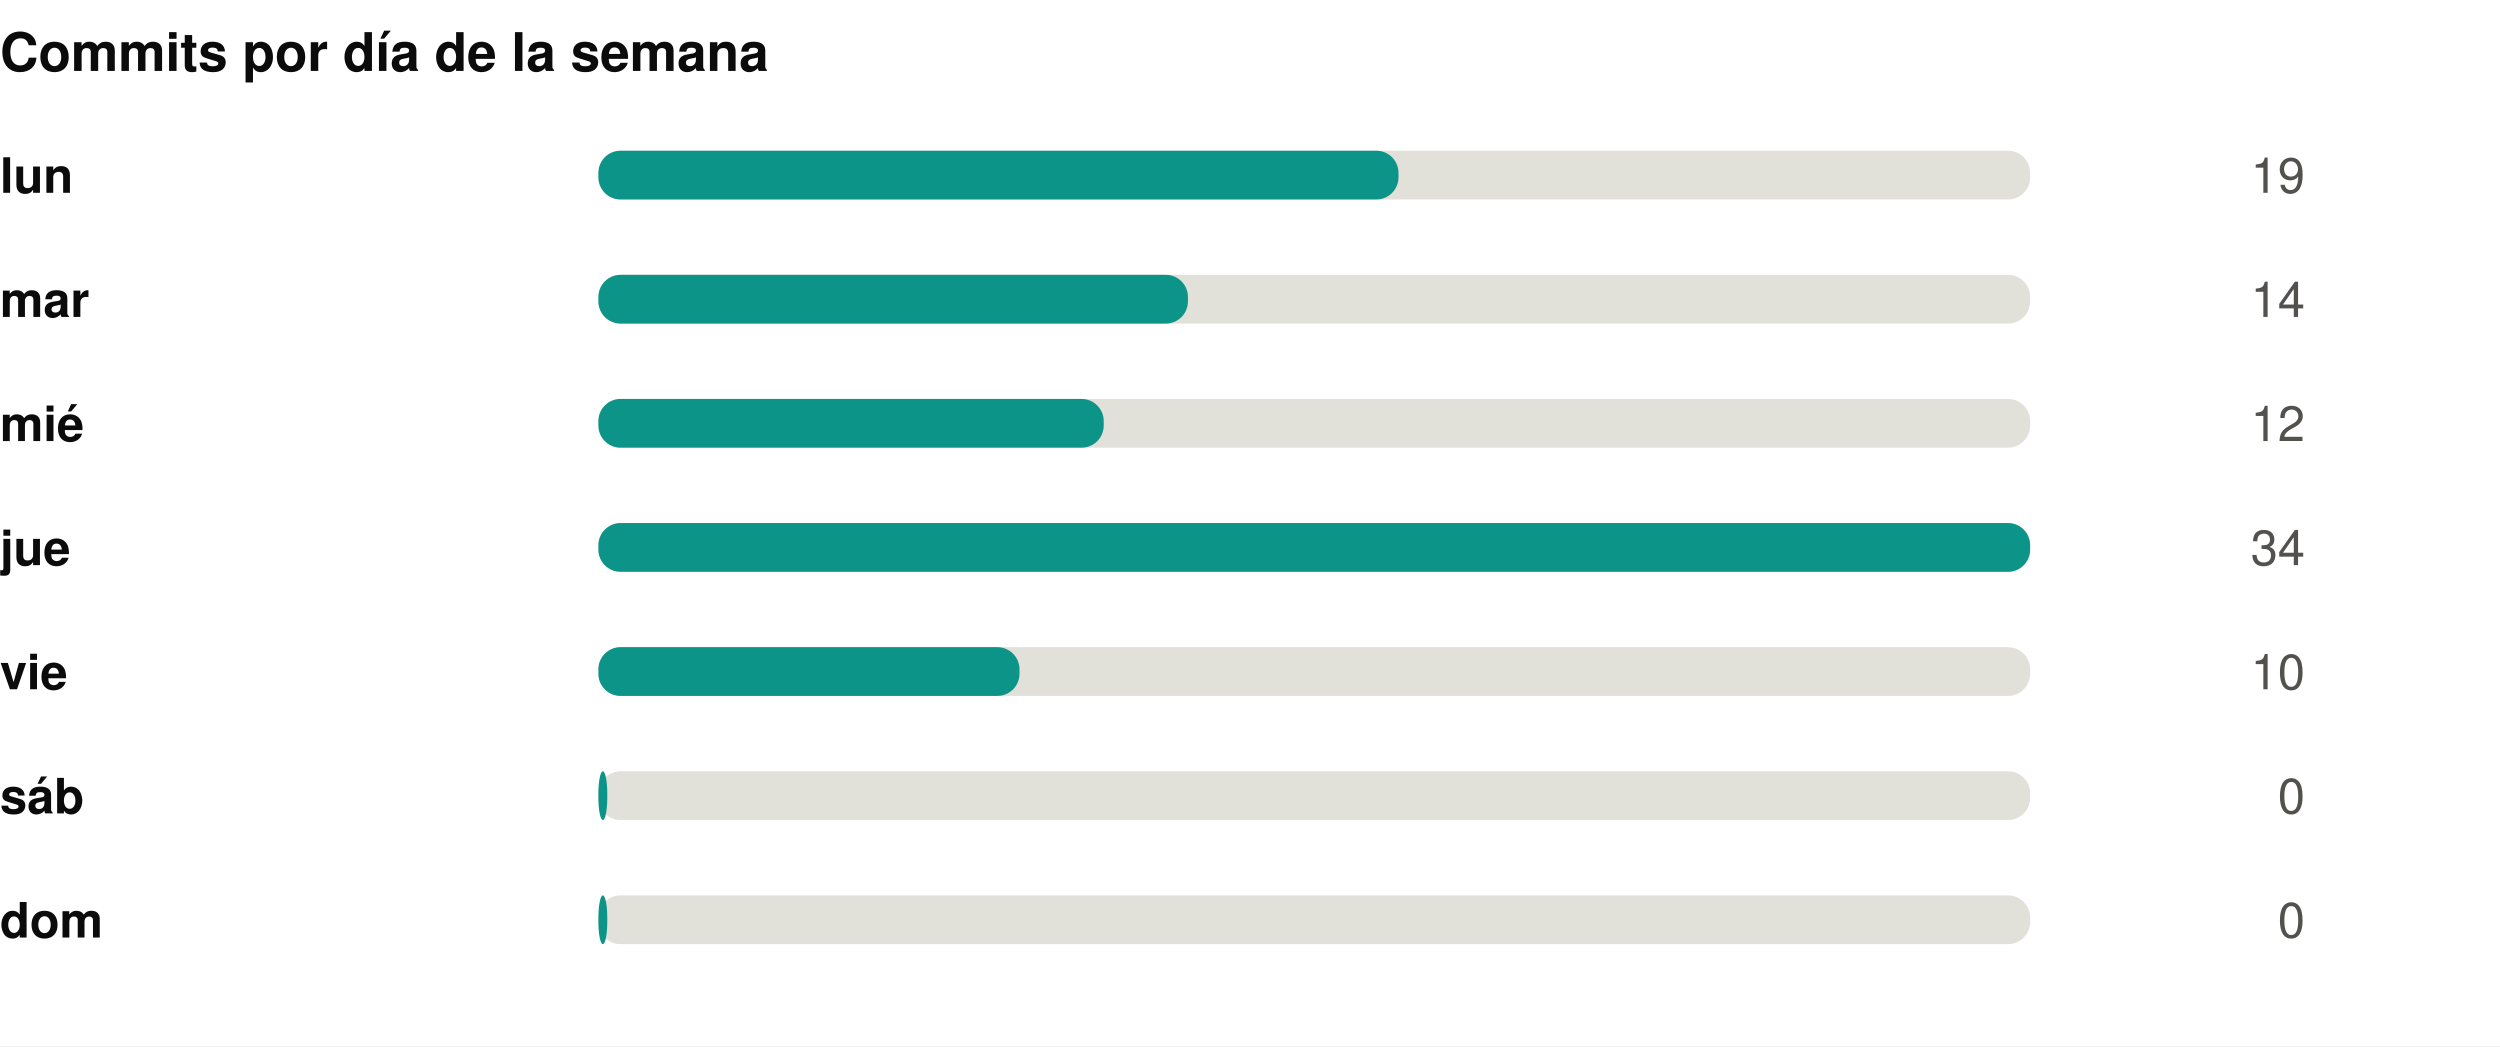
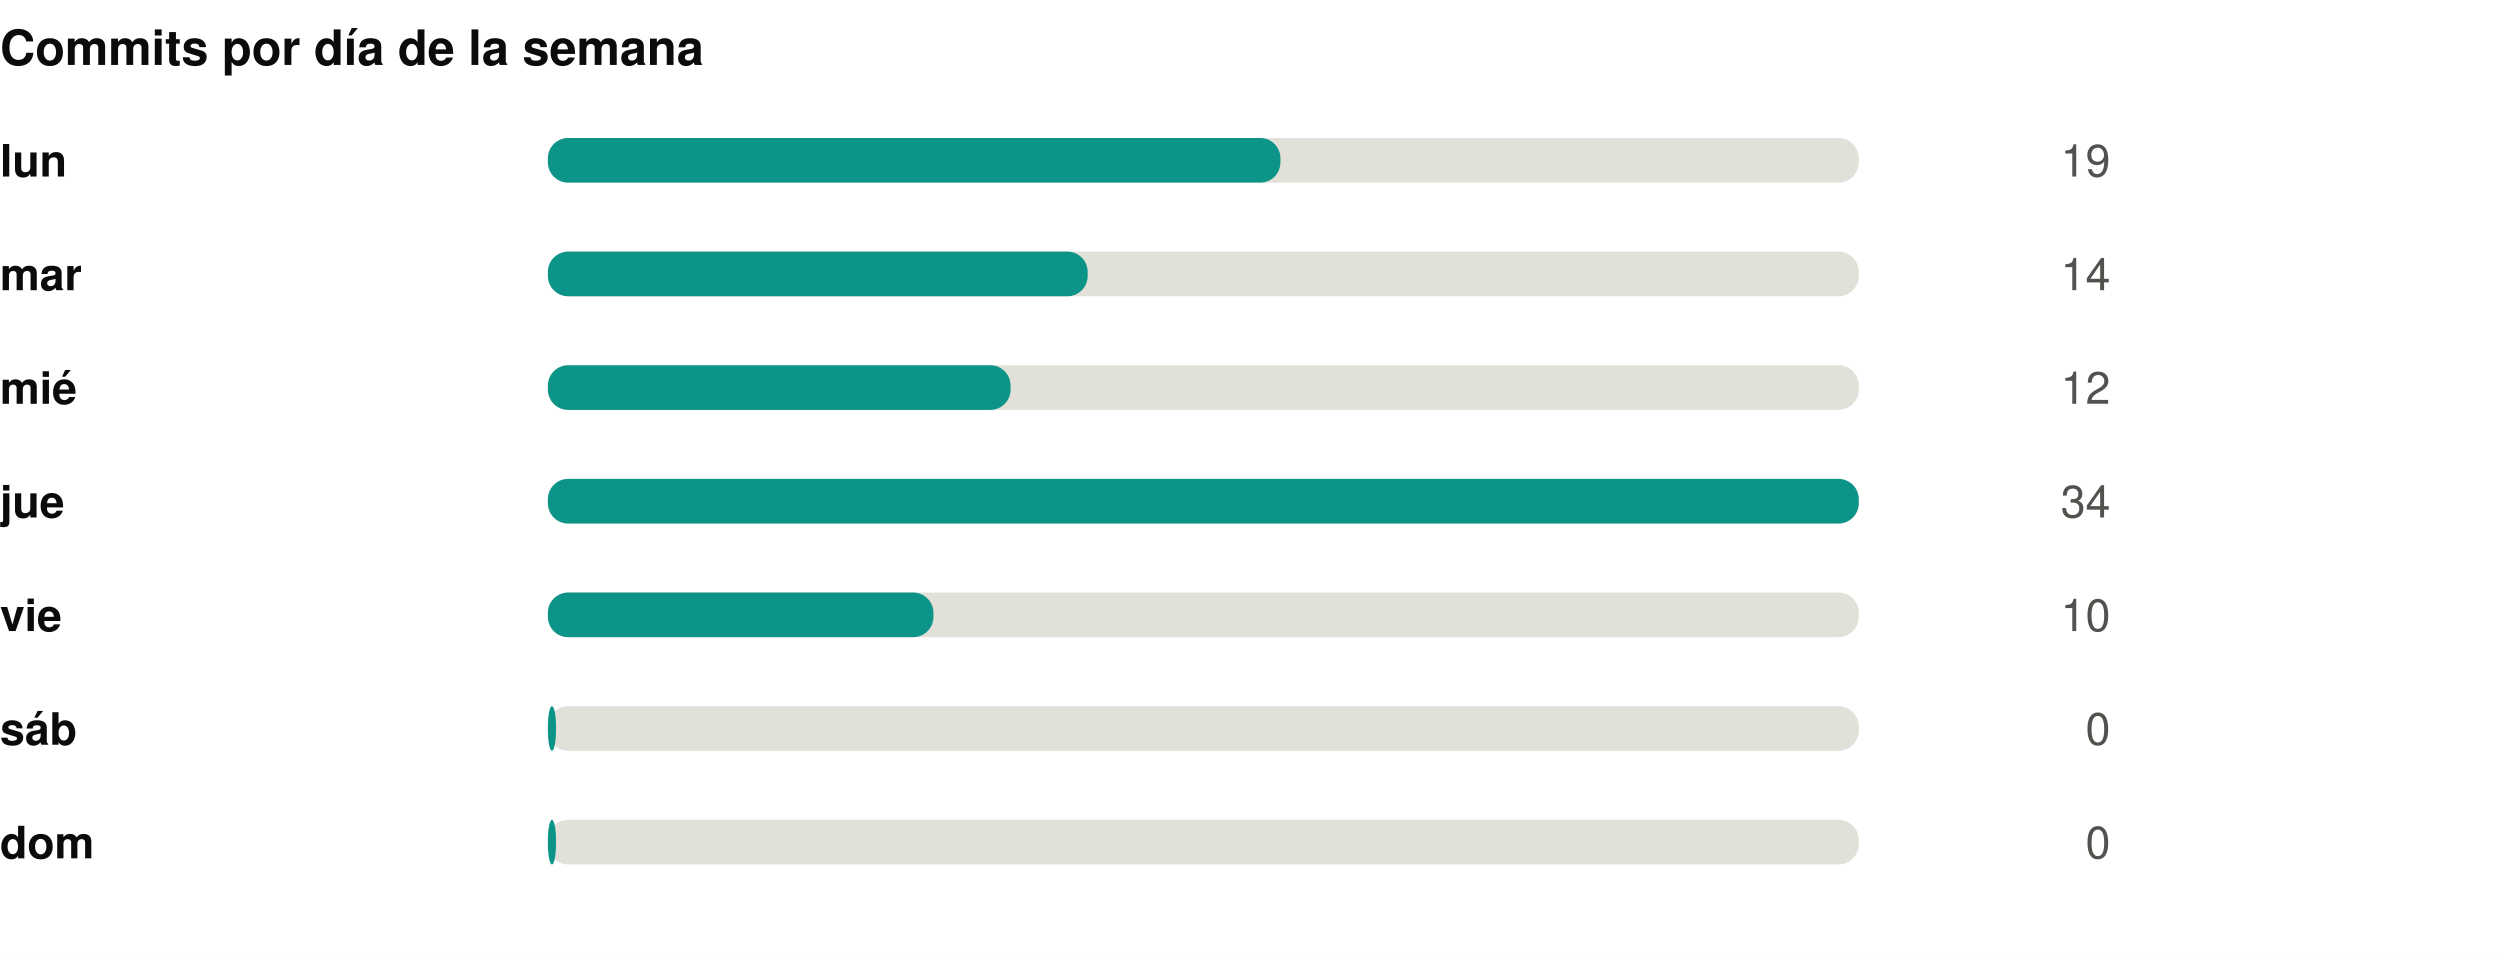
- <svg xmlns="http://www.w3.org/2000/svg" width="564" height="236" viewBox="0 0 564 236" role="img">
-   <rect width="564" height="236" fill="#ffffff" />
+ <svg xmlns="http://www.w3.org/2000/svg" width="616" height="236" viewBox="0 0 616 236" role="img">
+   <rect width="616" height="236" fill="#ffffff" />
  <g transform="translate(0,0)">
    <text x="0" y="16" font-family="-apple-system,BlinkMacSystemFont,'Segoe UI',Helvetica,Arial,sans-serif" font-size="12" font-weight="700" fill="#0b0b0b" text-anchor="start">Commits por día de la semana</text>
    <text x="0" y="43.5" font-family="-apple-system,BlinkMacSystemFont,'Segoe UI',Helvetica,Arial,sans-serif" font-size="11" font-weight="600" fill="#0b0b0b" text-anchor="start">lun</text>
    <rect x="135" y="34" width="323" height="11" rx="5" fill="#e1e0d9" />
    <rect x="135" y="34" width="180.5" height="11" rx="5" fill="#0d9488" />
    <text x="520" y="43.5" font-family="-apple-system,BlinkMacSystemFont,'Segoe UI',Helvetica,Arial,sans-serif" font-size="11" font-weight="400" fill="#52514e" text-anchor="end">19</text>
    <text x="0" y="71.5" font-family="-apple-system,BlinkMacSystemFont,'Segoe UI',Helvetica,Arial,sans-serif" font-size="11" font-weight="600" fill="#0b0b0b" text-anchor="start">mar</text>
    <rect x="135" y="62" width="323" height="11" rx="5" fill="#e1e0d9" />
    <rect x="135" y="62" width="133.0" height="11" rx="5" fill="#0d9488" />
    <text x="520" y="71.5" font-family="-apple-system,BlinkMacSystemFont,'Segoe UI',Helvetica,Arial,sans-serif" font-size="11" font-weight="400" fill="#52514e" text-anchor="end">14</text>
    <text x="0" y="99.5" font-family="-apple-system,BlinkMacSystemFont,'Segoe UI',Helvetica,Arial,sans-serif" font-size="11" font-weight="600" fill="#0b0b0b" text-anchor="start">mié</text>
    <rect x="135" y="90" width="323" height="11" rx="5" fill="#e1e0d9" />
    <rect x="135" y="90" width="114.0" height="11" rx="5" fill="#0d9488" />
    <text x="520" y="99.5" font-family="-apple-system,BlinkMacSystemFont,'Segoe UI',Helvetica,Arial,sans-serif" font-size="11" font-weight="400" fill="#52514e" text-anchor="end">12</text>
    <text x="0" y="127.5" font-family="-apple-system,BlinkMacSystemFont,'Segoe UI',Helvetica,Arial,sans-serif" font-size="11" font-weight="600" fill="#0b0b0b" text-anchor="start">jue</text>
    <rect x="135" y="118" width="323" height="11" rx="5" fill="#e1e0d9" />
    <rect x="135" y="118" width="323.0" height="11" rx="5" fill="#0d9488" />
    <text x="520" y="127.5" font-family="-apple-system,BlinkMacSystemFont,'Segoe UI',Helvetica,Arial,sans-serif" font-size="11" font-weight="400" fill="#52514e" text-anchor="end">34</text>
    <text x="0" y="155.5" font-family="-apple-system,BlinkMacSystemFont,'Segoe UI',Helvetica,Arial,sans-serif" font-size="11" font-weight="600" fill="#0b0b0b" text-anchor="start">vie</text>
    <rect x="135" y="146" width="323" height="11" rx="5" fill="#e1e0d9" />
    <rect x="135" y="146" width="95.0" height="11" rx="5" fill="#0d9488" />
    <text x="520" y="155.5" font-family="-apple-system,BlinkMacSystemFont,'Segoe UI',Helvetica,Arial,sans-serif" font-size="11" font-weight="400" fill="#52514e" text-anchor="end">10</text>
    <text x="0" y="183.5" font-family="-apple-system,BlinkMacSystemFont,'Segoe UI',Helvetica,Arial,sans-serif" font-size="11" font-weight="600" fill="#0b0b0b" text-anchor="start">sáb</text>
    <rect x="135" y="174" width="323" height="11" rx="5" fill="#e1e0d9" />
    <rect x="135" y="174" width="2.0" height="11" rx="5" fill="#0d9488" />
    <text x="520" y="183.5" font-family="-apple-system,BlinkMacSystemFont,'Segoe UI',Helvetica,Arial,sans-serif" font-size="11" font-weight="400" fill="#52514e" text-anchor="end">0</text>
    <text x="0" y="211.5" font-family="-apple-system,BlinkMacSystemFont,'Segoe UI',Helvetica,Arial,sans-serif" font-size="11" font-weight="600" fill="#0b0b0b" text-anchor="start">dom</text>
    <rect x="135" y="202" width="323" height="11" rx="5" fill="#e1e0d9" />
    <rect x="135" y="202" width="2.0" height="11" rx="5" fill="#0d9488" />
    <text x="520" y="211.5" font-family="-apple-system,BlinkMacSystemFont,'Segoe UI',Helvetica,Arial,sans-serif" font-size="11" font-weight="400" fill="#52514e" text-anchor="end">0</text>
  </g>
</svg>
